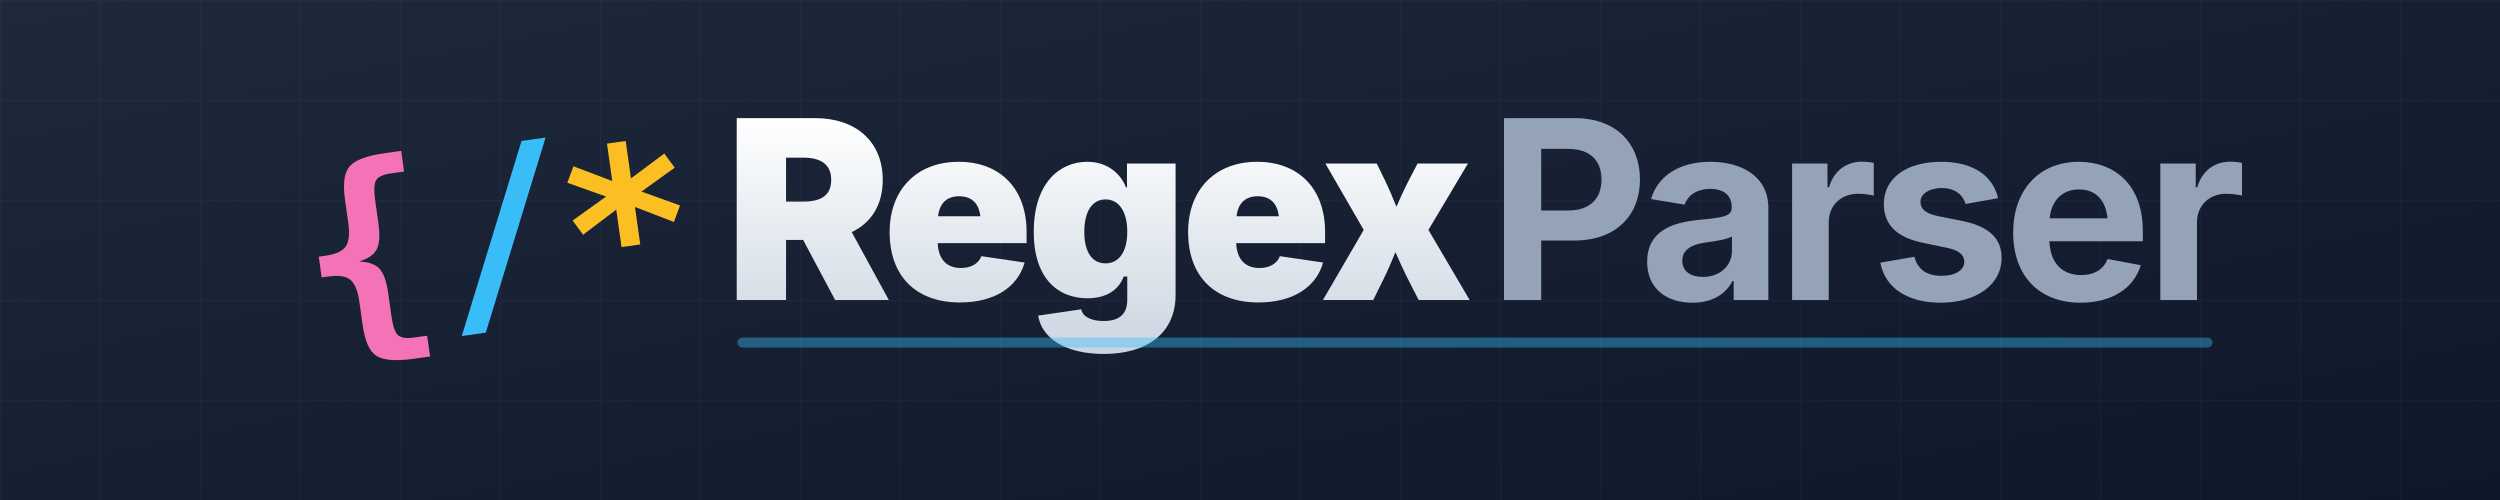
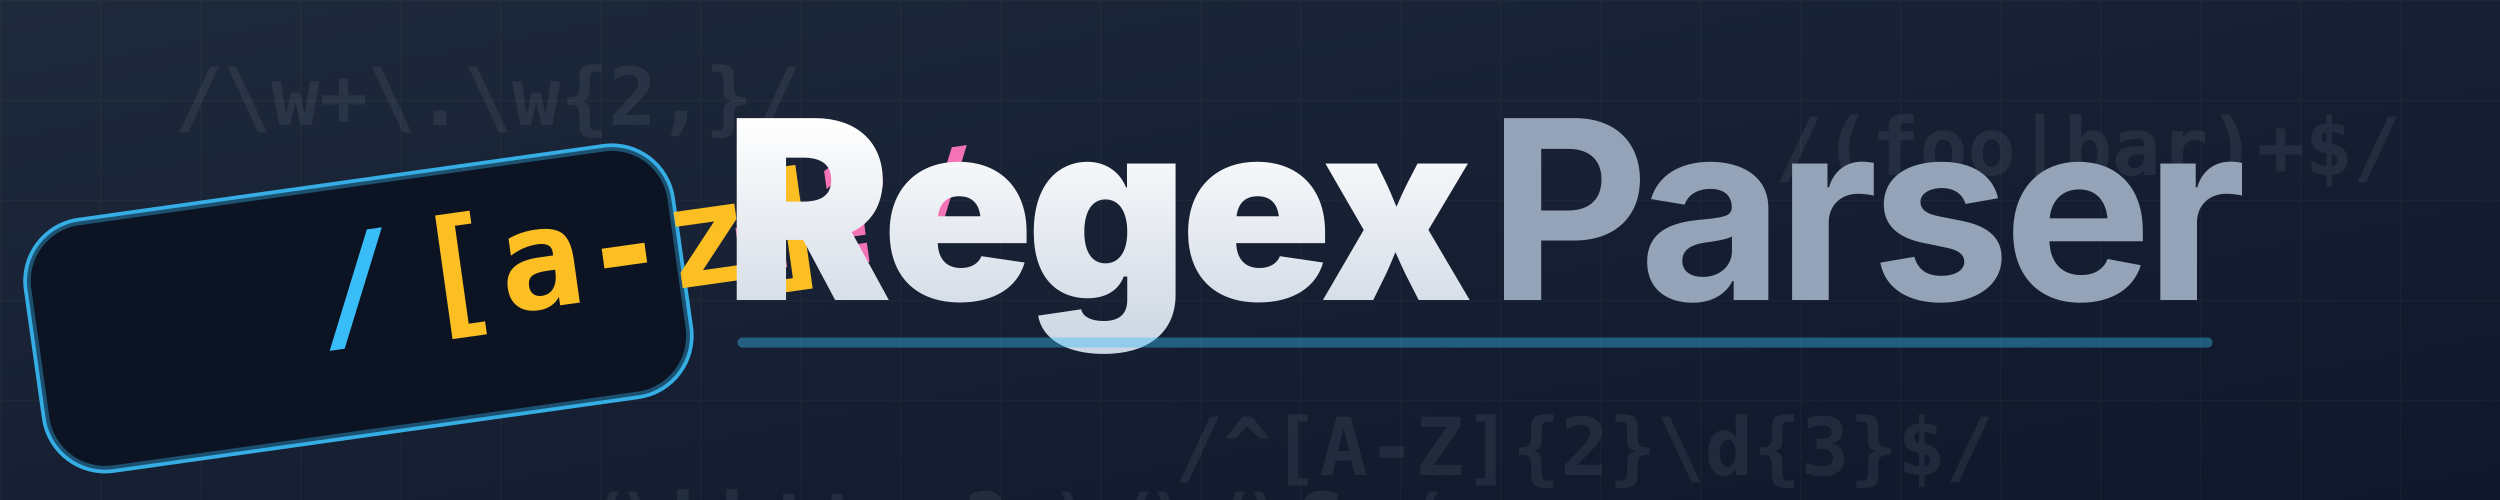
<svg xmlns="http://www.w3.org/2000/svg" viewBox="0 0 1000 200" width="1000" height="200">
  <defs>
    <linearGradient id="bgGrad" x1="0%" y1="0%" x2="100%" y2="100%">
      <stop offset="0%" stop-color="#1e293b" />
      <stop offset="100%" stop-color="#0f172a" />
    </linearGradient>
    <linearGradient id="textGrad" x1="0%" y1="0%" x2="0%" y2="100%">
      <stop offset="0%" stop-color="#ffffff" />
      <stop offset="100%" stop-color="#cbd5e1" />
    </linearGradient>
    <pattern id="gridPattern" width="40" height="40" patternUnits="userSpaceOnUse">
      <path d="M 40 0 L 0 0 0 40" fill="none" stroke="white" stroke-width="1" stroke-opacity="0.03" />
    </pattern>
  </defs>
  <rect width="1000" height="200" fill="url(#bgGrad)" />
  <rect width="1000" height="200" fill="url(#gridPattern)" />
  <g transform="translate(190, 100)">
-     <g transform="translate(0, 0) rotate(-8)">
-       <text x="-70" y="25" font-family="'JetBrains Mono', Consolas, monospace" font-weight="bold" font-size="90" fill="#f472b6">{</text>
-       <text x="-15" y="25" font-family="'JetBrains Mono', Consolas, monospace" font-weight="bold" font-size="90" fill="#38bdf8">/</text>
-       <text x="35" y="32" font-family="'JetBrains Mono', Consolas, monospace" font-weight="bold" font-size="90" fill="#fbbf24">*</text>
+     <g opacity="0.08" font-family="'JetBrains Mono', Consolas, monospace" font-weight="bold" font-size="32" fill="#cbd5e1">
+       <text x="-120" y="-50">/\w+\.\w{2,}/</text>
+       <text x="520" y="-30">/(foo|bar)+$/</text>
+       <text x="280" y="90">/^[A-Z]{2}\d{3}$/</text>
+       <text x="40" y="120">/\bhttps?:\/\/\S+/</text>
+     </g>
+     <g transform="translate(-60, 0) rotate(-8)">
+       <rect x="-120" y="-25" width="260" height="100" rx="24" fill="#0b1221" stroke="#38bdf8" stroke-width="3" opacity="0.9" />
+       <rect x="-120" y="-25" width="260" height="100" rx="24" fill="#0b1221" opacity="0.6" />
+       <text x="10" y="35" font-family="'JetBrains Mono', Consolas, monospace" font-weight="bold" font-size="56" text-anchor="middle" fill="#38bdf8">/</text>
+       <text x="10" y="35" dx="24" font-family="'JetBrains Mono', Consolas, monospace" font-weight="bold" font-size="56" fill="#fbbf24">[a-z]</text>
+       <text x="10" y="35" dx="152" font-family="'JetBrains Mono', Consolas, monospace" font-weight="bold" font-size="56" fill="#f472b6">+?/</text>
    </g>
    <g transform="translate(100, 0)">
      <text x="0" y="20" font-family="'Inter', 'Segoe UI', Roboto, Helvetica, Arial, sans-serif" font-weight="900" font-size="100" letter-spacing="-3" fill="url(#textGrad)" style="text-shadow: 0 4px 12px rgba(0,0,0,0.5);">Regex</text>
      <text x="305" y="20" font-family="'Inter', 'Segoe UI', Roboto, Helvetica, Arial, sans-serif" font-weight="700" font-size="100" letter-spacing="-3" fill="#94a3b8">Parser</text>
      <rect x="5" y="35" width="590" height="4" rx="2" fill="#38bdf8" opacity="0.4" />
    </g>
  </g>
</svg>
